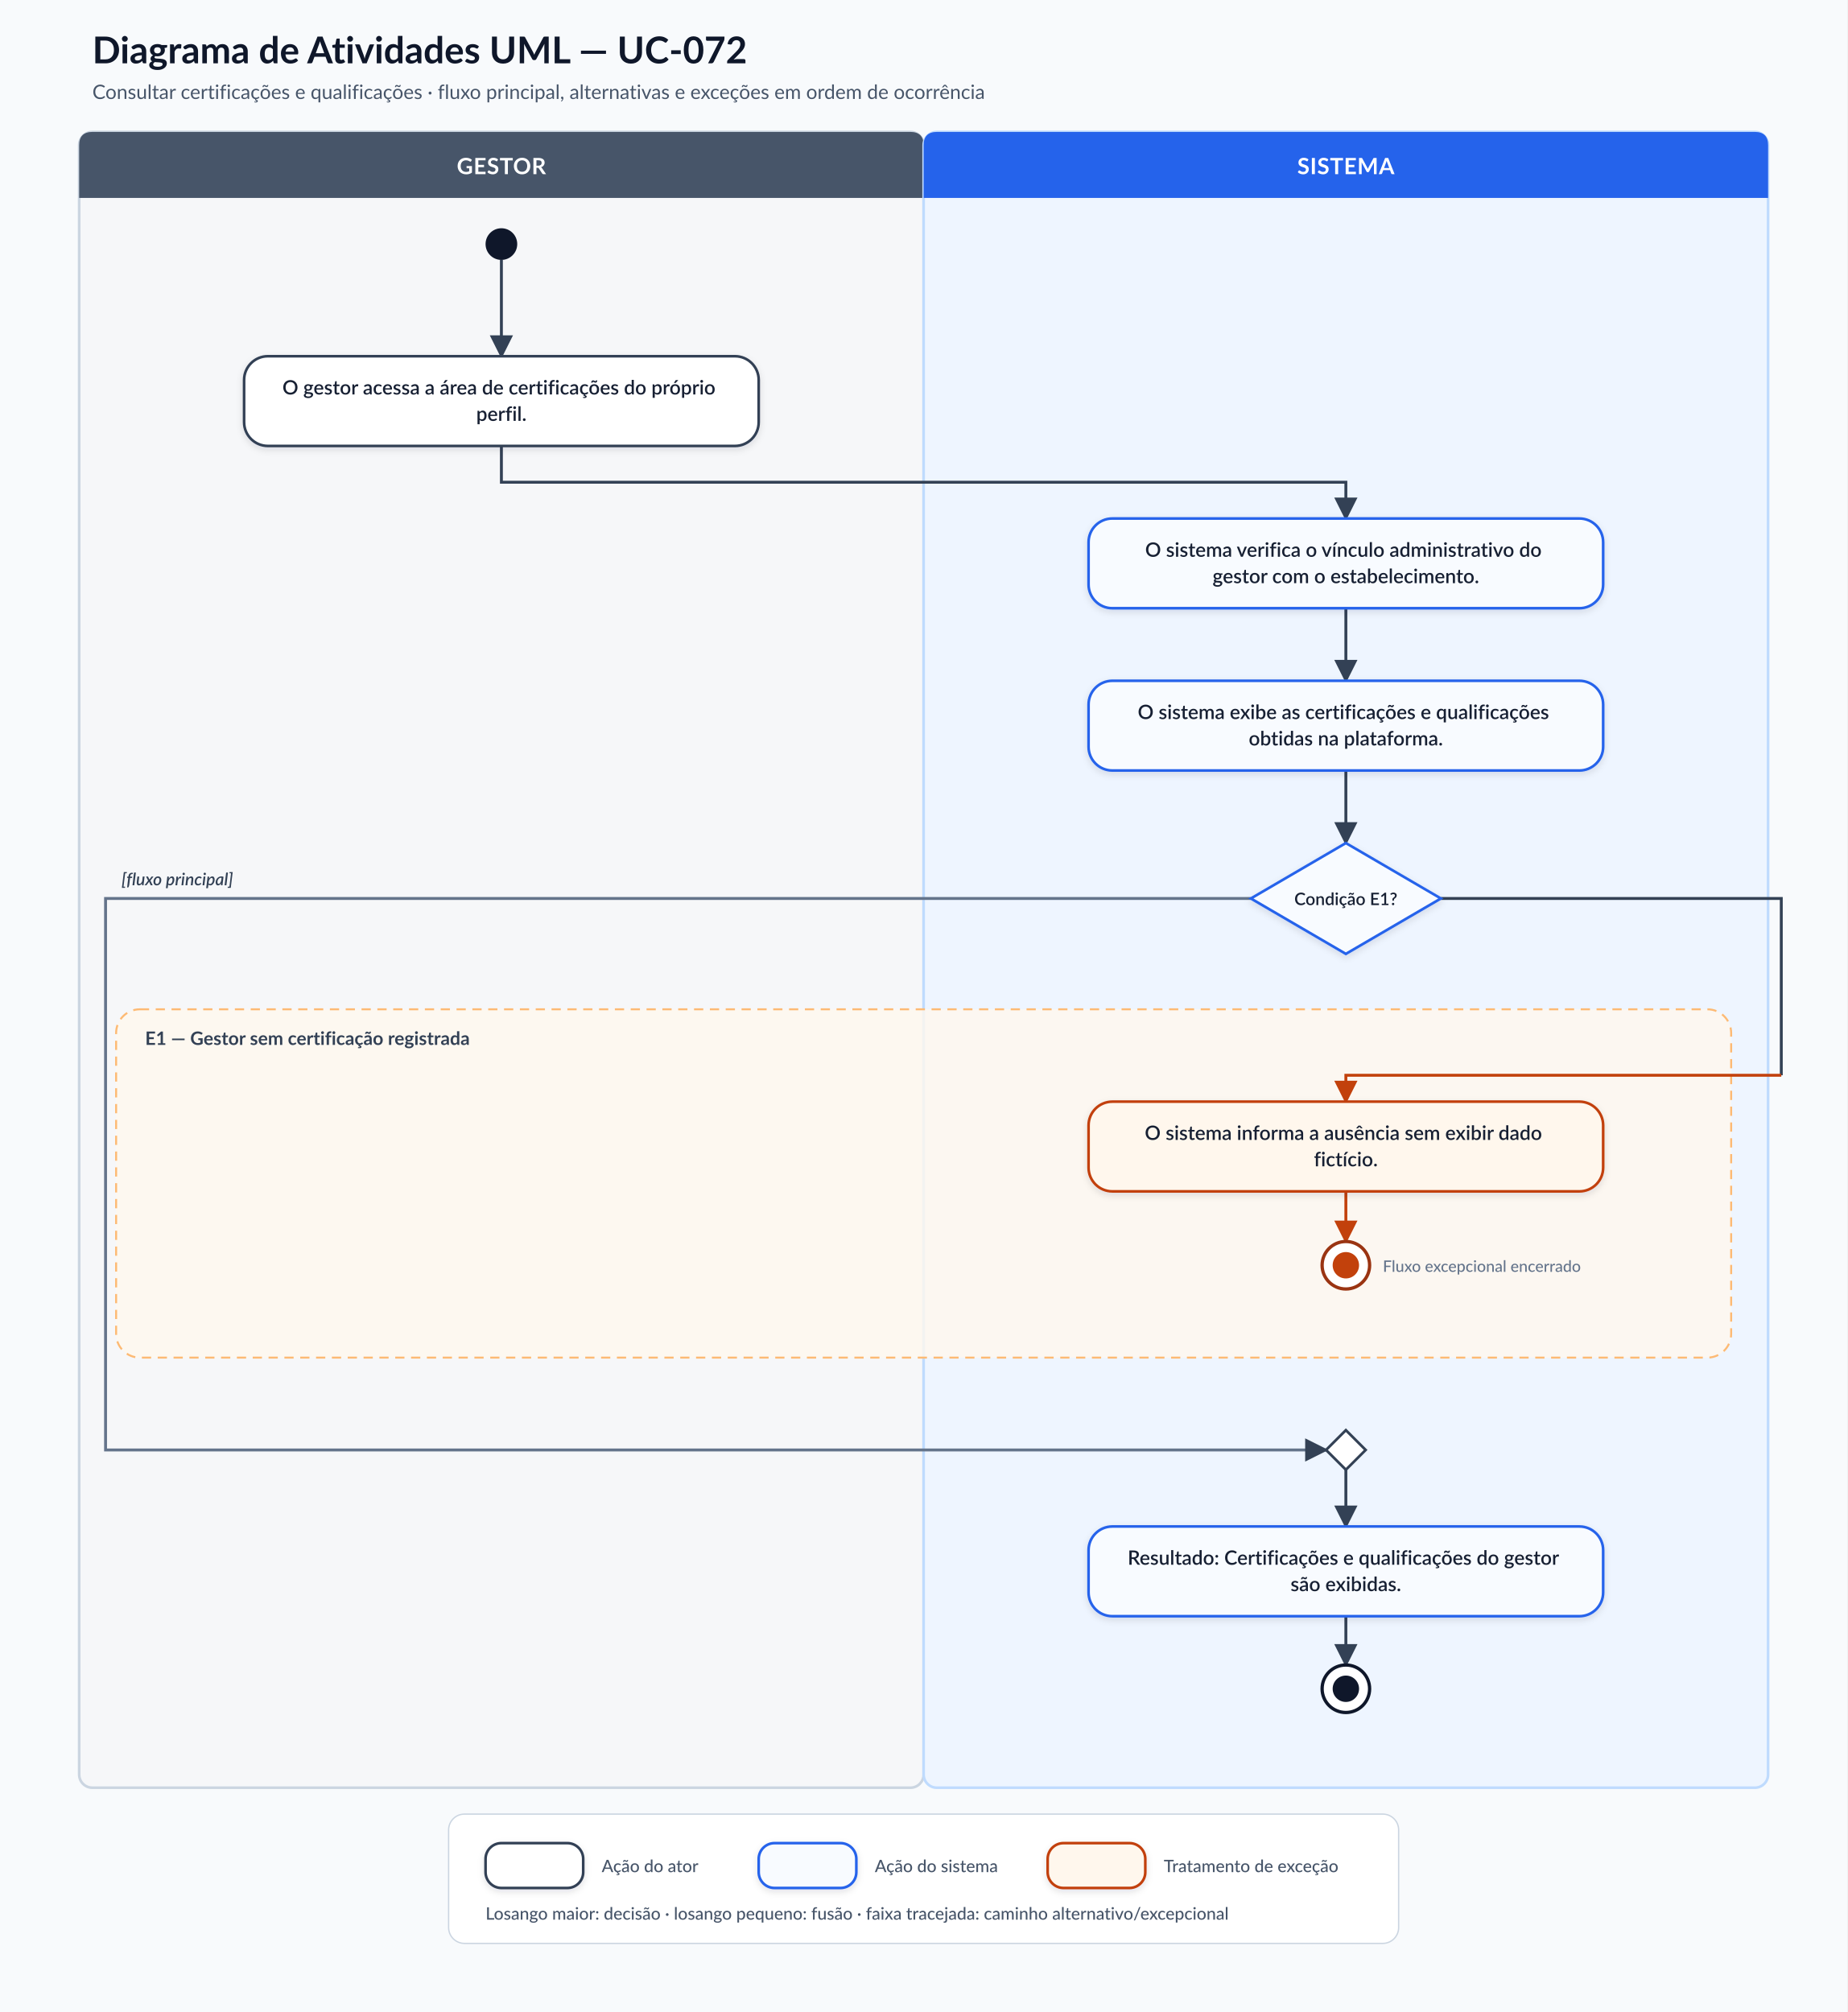
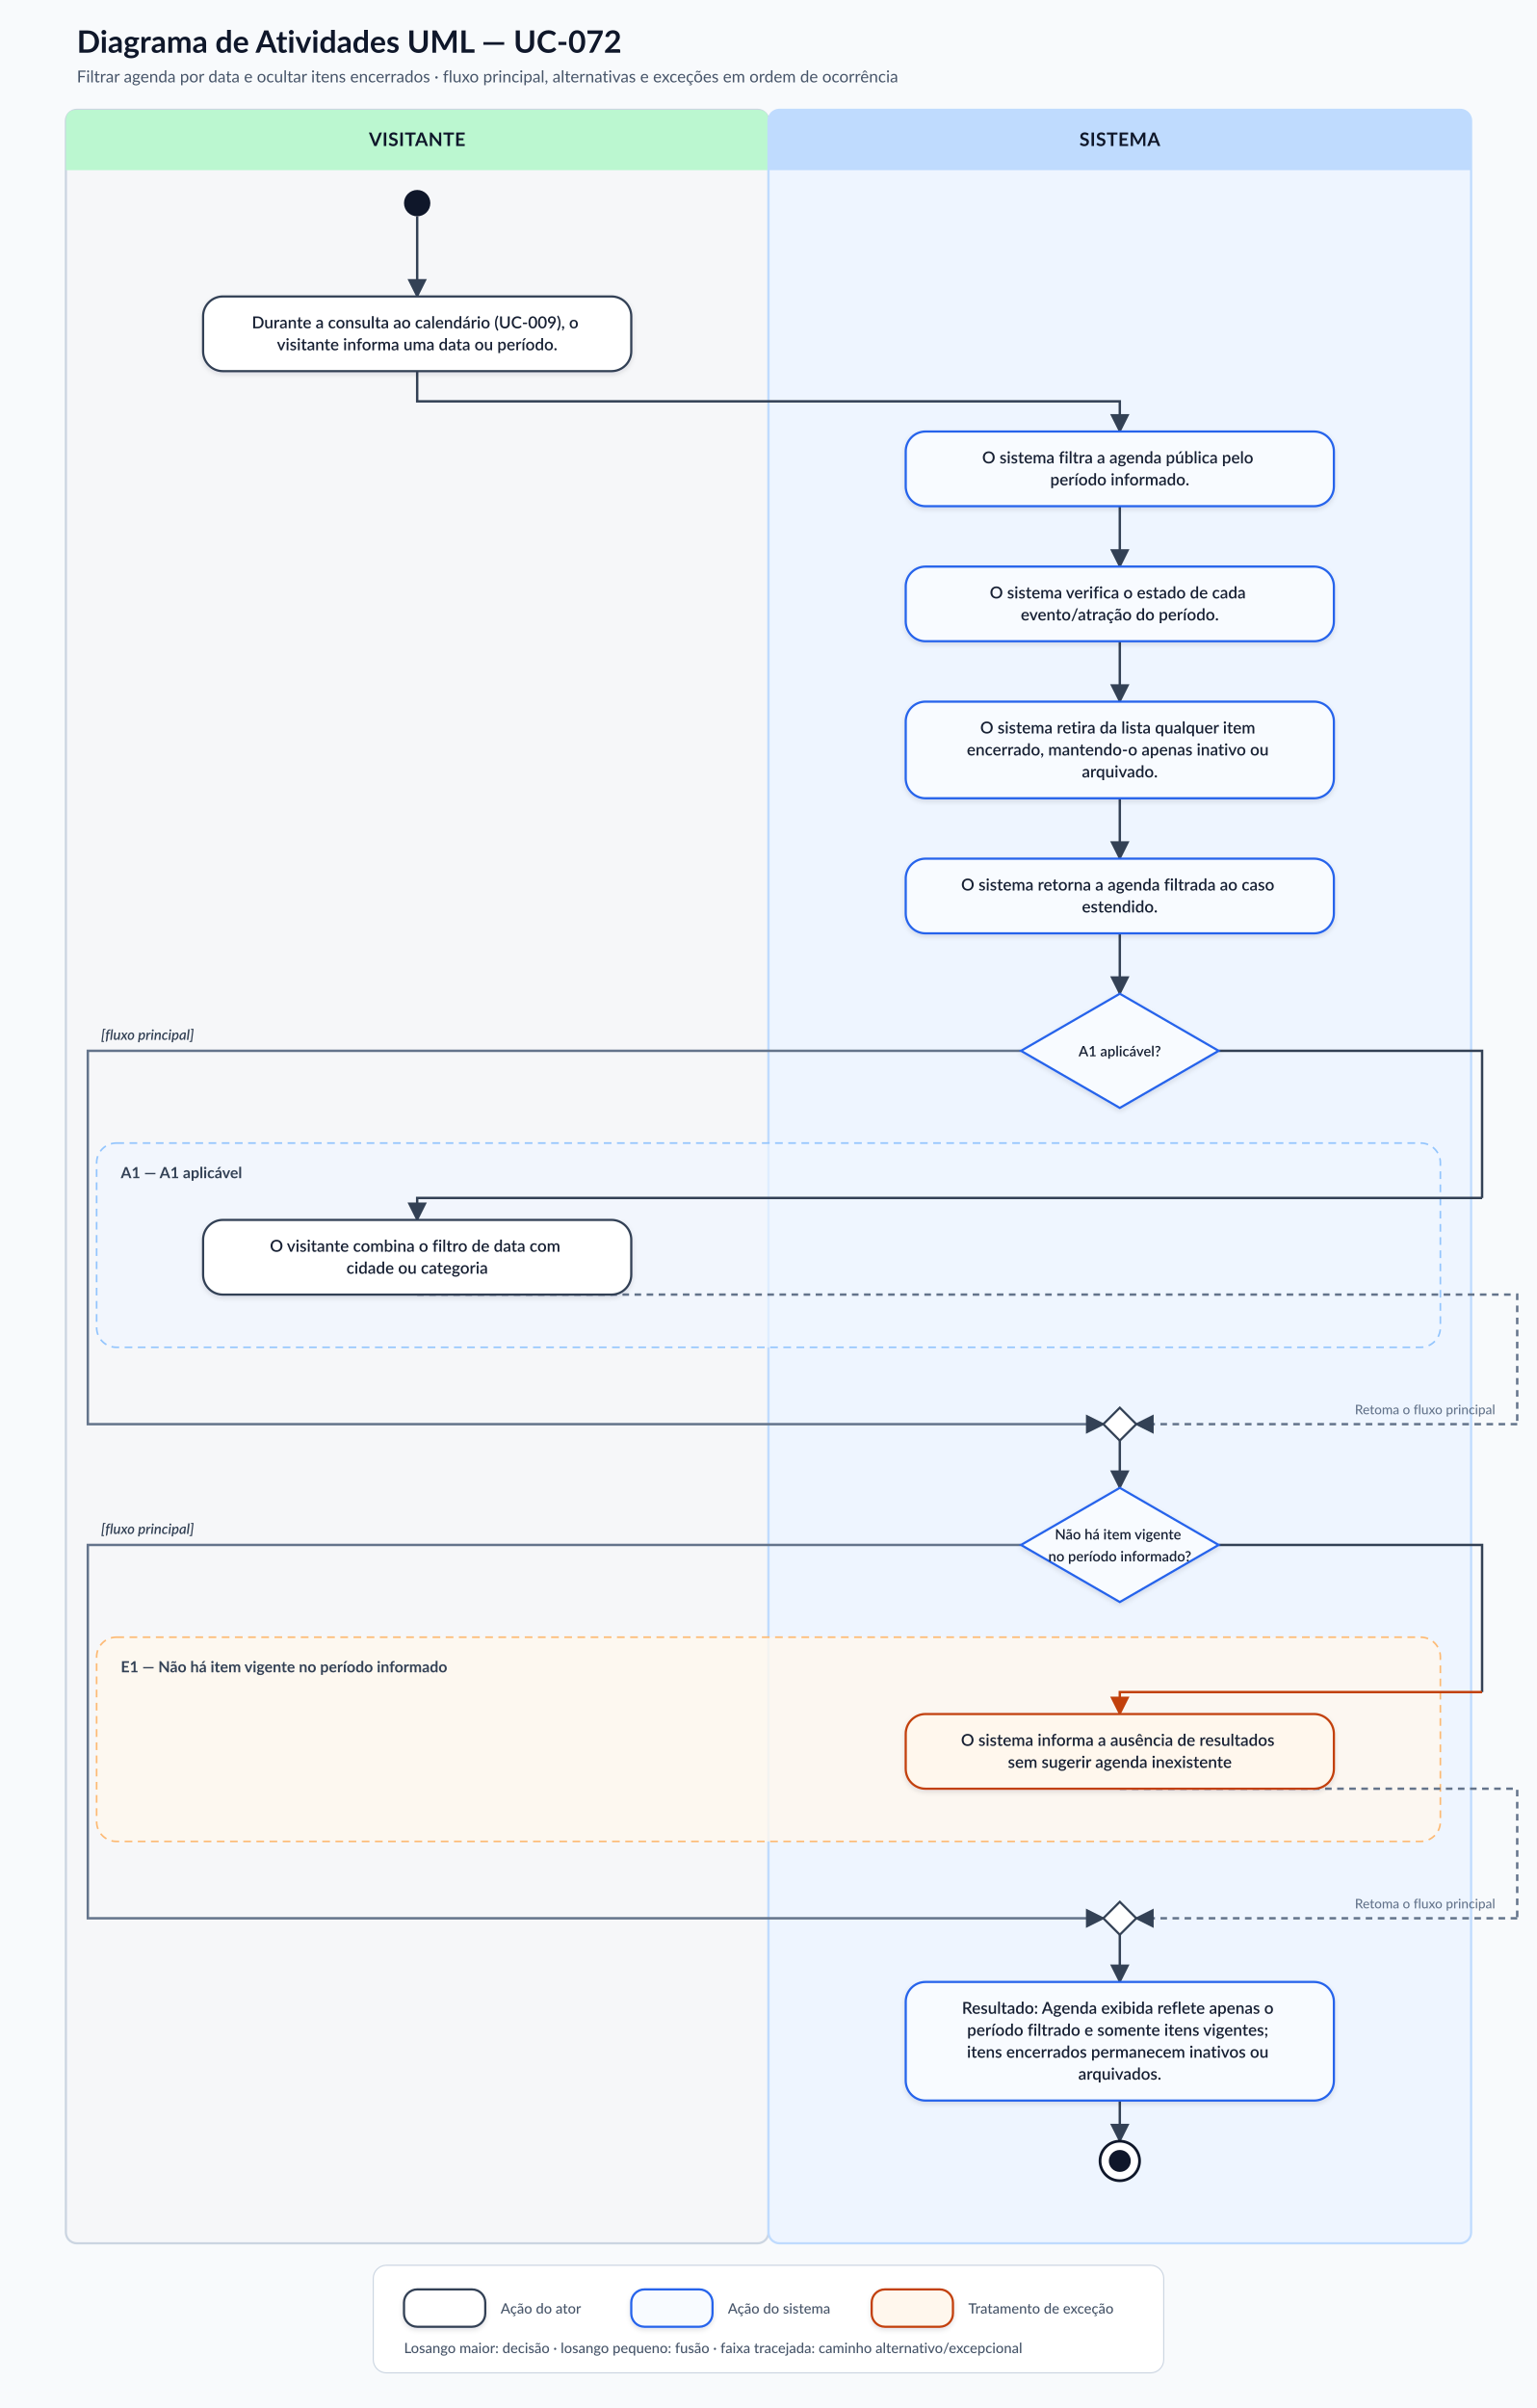
- <svg xmlns="http://www.w3.org/2000/svg" width="1400" height="1525.0" viewBox="0 0 1400 1525.0" role="img" aria-labelledby="title desc">
+ <svg xmlns="http://www.w3.org/2000/svg" width="1400.0" height="2193.0" viewBox="0 0 1400.0 2193.0" role="img" aria-labelledby="title desc">
  <defs>
    <marker id="arrow" viewBox="0 0 10 10" refX="9" refY="5" markerWidth="8" markerHeight="8" orient="auto-start-reverse">
      <path d="M0 0 L10 5 L0 10 z" fill="#334155" />
    </marker>
    <marker id="error-arrow" viewBox="0 0 10 10" refX="9" refY="5" markerWidth="8" markerHeight="8" orient="auto-start-reverse">
      <path d="M0 0 L10 5 L0 10 z" fill="#c2410c" />
    </marker>
    <filter id="shadow" x="-15%" y="-20%" width="130%" height="150%">
      <feDropShadow dx="0" dy="2" stdDeviation="2.5" flood-color="#0f172a" flood-opacity="0.12" />
    </filter>
    <style>
      .title { font: 700 28px "Lato", "DejaVu Sans", sans-serif; fill: #0f172a; }
      .subtitle { font: 400 15px "Lato", "DejaVu Sans", sans-serif; fill: #475569; }
-       .lane-title { font: 700 17px "Lato", "DejaVu Sans", sans-serif; fill: #fff; letter-spacing: .35px; text-anchor: middle; }
+       .lane-title { font: 700 17px "Lato", "DejaVu Sans", sans-serif; fill: #0f172a; letter-spacing: .35px; text-anchor: middle; }
      .node { fill: #fff; stroke: #334155; stroke-width: 2; filter: url(#shadow); }
      .system-node { fill: #f8fbff; stroke: #2563eb; }
      .exception-node { fill: #fff7ed; stroke: #c2410c; }
      .decision { filter: url(#shadow); }
      .merge { fill: #fff; stroke: #334155; stroke-width: 2; }
      .text { font: 600 15px "Lato", "DejaVu Sans", sans-serif; fill: #172033; }
      .small { font: 600 13px "Lato", "DejaVu Sans", sans-serif; fill: #172033; }
      .guard { font: italic 600 13px "Lato", "DejaVu Sans", sans-serif; fill: #334155; }
      .branch-code { font: 700 14px "Lato", "DejaVu Sans", sans-serif; fill: #334155; }
      .result-label { font: 500 12px "Lato", "DejaVu Sans", sans-serif; fill: #64748b; }
      .flow, .main-flow, .error-flow, .return-flow, .branch-bus { fill: none; stroke: #334155; stroke-width: 2.2; marker-end: url(#arrow); }
      .main-flow { stroke: #64748b; }
      .error-flow { stroke: #c2410c; marker-end: url(#error-arrow); }
      .return-flow { stroke: #64748b; stroke-dasharray: 6 5; }
      .branch-bus.no-arrow, .return-flow.no-arrow { marker-end: none; }
      .alternative-band { fill: #eff6ff; fill-opacity: .66; stroke: #93c5fd; stroke-width: 1.5; stroke-dasharray: 7 5; }
      .exception-band { fill: #fff7ed; fill-opacity: .82; stroke: #fdba74; stroke-width: 1.5; stroke-dasharray: 7 5; }
      .legend { font: 500 13px "Lato", "DejaVu Sans", sans-serif; fill: #475569; }
    </style>
  </defs>
-   <rect width="1400" height="1525.0" fill="#f8fafc" />
+   <rect width="1400.0" height="2193.0" fill="#f8fafc" />
  <text class="title" x="70" y="48">Diagrama de Atividades UML — UC-072</text>
-   <text class="subtitle" x="70" y="75">Consultar certificações e qualificações · fluxo principal, alternativas e exceções em ordem de ocorrência</text>
-   <rect x="60.0" y="100" width="640.0" height="1255.0" rx="10" fill="#f6f7f9" stroke="#cbd5e1" stroke-width="2" />
-   <path d="M70.0 100 H690.0 Q700.0 100 700.0 110 V150 H60.0 V110 Q60.0 100 70.0 100 Z" fill="#475569" />
-   <text class="lane-title" x="380.0" y="132">GESTOR</text>
-   <rect x="700.0" y="100" width="640.0" height="1255.0" rx="10" fill="#eef5ff" stroke="#bfdbfe" stroke-width="2" />
-   <path d="M710.0 100 H1330.0 Q1340.0 100 1340.0 110 V150 H700.0 V110 Q700.0 100 710.0 100 Z" fill="#2563eb" />
-   <text class="lane-title" x="1020.0" y="132">SISTEMA</text>
-   <rect class="exception-band" x="88" y="765.0" width="1224.0" height="264.0" rx="18" />
+   <text class="subtitle" x="70" y="75">Filtrar agenda por data e ocultar itens encerrados · fluxo principal, alternativas e exceções em ordem de ocorrência</text>
+   <rect x="60.0" y="100" width="640.0" height="1943.0" rx="10" fill="#f6f7f9" stroke="#cbd5e1" stroke-width="2" />
+   <path d="M70.0 100 H690.0 Q700.0 100 700.0 110 V155 H60.0 V110 Q60.0 100 70.0 100 Z" fill="#BBF7D0" />
+   <text class="lane-title" x="380.0" y="133.0" text-anchor="middle">
+     <tspan x="380.0" y="133.0">VISITANTE</tspan>
+   </text>
+   <rect x="700.0" y="100" width="640.0" height="1943.0" rx="10" fill="#eef5ff" stroke="#bfdbfe" stroke-width="2" />
+   <path d="M710.0 100 H1330.0 Q1340.0 100 1340.0 110 V155 H700.0 V110 Q700.0 100 710.0 100 Z" fill="#BFDBFE" />
+   <text class="lane-title" x="1020.0" y="133.0" text-anchor="middle">
+     <tspan x="1020.0" y="133.0">SISTEMA</tspan>
+   </text>
+   <rect class="alternative-band" x="88" y="1041.0" width="1224.0" height="186.0" rx="18" />
+   <rect class="exception-band" x="88" y="1491.0" width="1224.0" height="186.0" rx="18" />
  <path class="flow" d="M380.0 197.0 V270.0" />
  <path class="flow" d="M380.0 338.0 V365.5 H1020.0 V393.0" />
  <path class="flow" d="M1020.0 461.0 V516.0" />
  <path class="flow" d="M1020.0 584.0 V639.0" />
-   <path class="main-flow" d="M948.0 681.0 H80.0 V1099.0 H1005.0" />
-   <path class="branch-bus no-arrow" d="M1092.0 681.0 H1350.0 V815.0" />
-   <path class="error-flow" d="M1350.0 815.0 H1020.0 V835.0" />
-   <path class="error-flow" d="M1020.0 903.0 V941.0" />
-   <path class="flow" d="M1020.0 1114.0 V1157.0" />
-   <path class="flow" d="M1020.0 1225.0 V1262.0" />
+   <path class="flow" d="M1020.0 727.0 V782.0" />
+   <path class="flow" d="M1020.0 850.0 V905.0" />
+   <path class="branch-bus no-arrow" d="M1110.0 957.0 H1350.0 V1091.0" />
+   <path class="flow" d="M1350.0 1091.0 H380.0 V1111.0" />
+   <path class="main-flow" d="M930.0 957.0 H80.0 V1297.0 H1005.0" />
+   <path class="return-flow no-arrow" d="M380.0 1179.0 H1382.0 V1297.0" />
+   <path class="return-flow" d="M1382.0 1297.0 H1035.0" />
+   <path class="flow" d="M1020.0 1312.0 V1355.0" />
+   <path class="branch-bus no-arrow" d="M1110.0 1407.0 H1350.0 V1541.0" />
+   <path class="error-flow" d="M1350.0 1541.0 H1020.0 V1561.0" />
+   <path class="main-flow" d="M930.0 1407.0 H80.0 V1747.0 H1005.0" />
+   <path class="return-flow no-arrow" d="M1020.0 1629.0 H1382.0 V1747.0" />
+   <path class="return-flow" d="M1382.0 1747.0 H1035.0" />
+   <path class="flow" d="M1020.0 1762.0 V1805.0" />
+   <path class="flow" d="M1020.0 1913.0 V1950.0" />
  <circle cx="380.0" cy="185" r="12" fill="#0f172a" />
  <rect class="node" x="185.0" y="270.0" width="390.0" height="68.0" rx="18" />
  <text class="text" x="380.0" y="299.0" text-anchor="middle">
-     <tspan x="380.0" y="299.0">O gestor acessa a área de certificações do próprio</tspan>
-     <tspan x="380.0" y="319.0">perfil.</tspan>
+     <tspan x="380.0" y="299.0">Durante a consulta ao calendário (UC-009), o</tspan>
+     <tspan x="380.0" y="319.0">visitante informa uma data ou período.</tspan>
  </text>
  <rect class="node system-node" x="825.0" y="393.0" width="390.0" height="68.0" rx="18" />
  <text class="text" x="1020.0" y="422.0" text-anchor="middle">
-     <tspan x="1020.0" y="422.0">O sistema verifica o vínculo administrativo do</tspan>
-     <tspan x="1020.0" y="442.0">gestor com o estabelecimento.</tspan>
+     <tspan x="1020.0" y="422.0">O sistema filtra a agenda pública pelo</tspan>
+     <tspan x="1020.0" y="442.0">período informado.</tspan>
  </text>
  <rect class="node system-node" x="825.0" y="516.0" width="390.0" height="68.0" rx="18" />
  <text class="text" x="1020.0" y="545.0" text-anchor="middle">
-     <tspan x="1020.0" y="545.0">O sistema exibe as certificações e qualificações</tspan>
-     <tspan x="1020.0" y="565.0">obtidas na plataforma.</tspan>
+     <tspan x="1020.0" y="545.0">O sistema verifica o estado de cada</tspan>
+     <tspan x="1020.0" y="565.0">evento/atração do período.</tspan>
  </text>
-   <polygon class="node system-node decision" points="1020.0,639.0 1092.0,681.0 1020.0,723.0 948.0,681.0" />
-   <text class="small" x="1020.0" y="686.0" text-anchor="middle">
-     <tspan x="1020.0" y="686.0">Condição E1?</tspan>
+   <rect class="node system-node" x="825.0" y="639.0" width="390.0" height="88.0" rx="18" />
+   <text class="text" x="1020.0" y="668.0" text-anchor="middle">
+     <tspan x="1020.0" y="668.0">O sistema retira da lista qualquer item</tspan>
+     <tspan x="1020.0" y="688.0">encerrado, mantendo-o apenas inativo ou</tspan>
+     <tspan x="1020.0" y="708.0">arquivado.</tspan>
  </text>
-   <rect class="node exception-node" x="825.0" y="835.0" width="390.0" height="68.0" rx="18" />
-   <text class="text" x="1020.0" y="864.0" text-anchor="middle">
-     <tspan x="1020.0" y="864.0">O sistema informa a ausência sem exibir dado</tspan>
-     <tspan x="1020.0" y="884.0">fictício.</tspan>
+   <rect class="node system-node" x="825.0" y="782.0" width="390.0" height="68.0" rx="18" />
+   <text class="text" x="1020.0" y="811.0" text-anchor="middle">
+     <tspan x="1020.0" y="811.0">O sistema retorna a agenda filtrada ao caso</tspan>
+     <tspan x="1020.0" y="831.0">estendido.</tspan>
  </text>
-   <circle cx="1020.0" cy="959.0" r="18" fill="#fff" stroke="#9a3412" stroke-width="2.5" />
-   <circle cx="1020.0" cy="959.0" r="10" fill="#c2410c" />
-   <polygon class="merge" points="1020.0,1084.0 1035.0,1099.0 1020.0,1114.0 1005.0,1099.0" />
-   <rect class="node system-node" x="825.0" y="1157.0" width="390.0" height="68.0" rx="18" />
-   <text class="text" x="1020.0" y="1186.0" text-anchor="middle">
-     <tspan x="1020.0" y="1186.0">Resultado: Certificações e qualificações do gestor</tspan>
-     <tspan x="1020.0" y="1206.0">são exibidas.</tspan>
+   <polygon class="node system-node decision" points="1020.0,905.0 1110.0,957.0 1020.0,1009.0 930.0,957.0" />
+   <text class="small" x="1020.0" y="962.0" text-anchor="middle">
+     <tspan x="1020.0" y="962.0">A1 aplicável?</tspan>
  </text>
-   <circle cx="1020.0" cy="1280.0" r="18" fill="#fff" stroke="#0f172a" stroke-width="2.5" />
-   <circle cx="1020.0" cy="1280.0" r="10" fill="#0f172a" />
-   <text class="branch-code" x="110" y="792.0">
-     <tspan x="110" y="792.0">E1 — Gestor sem certificação registrada</tspan>
+   <rect class="node" x="185.0" y="1111.0" width="390.0" height="68.0" rx="18" />
+   <text class="text" x="380.0" y="1140.0" text-anchor="middle">
+     <tspan x="380.0" y="1140.0">O visitante combina o filtro de data com</tspan>
+     <tspan x="380.0" y="1160.0">cidade ou categoria</tspan>
  </text>
-   <text class="guard" x="92" y="671.0">[fluxo principal]</text>
-   <text class="result-label" x="1048.0" y="964.0">Fluxo excepcional encerrado</text>
-   <g transform="translate(340.0 1375.0)">
+   <polygon class="merge" points="1020.0,1282.0 1035.0,1297.0 1020.0,1312.0 1005.0,1297.0" />
+   <polygon class="node system-node decision" points="1020.0,1355.0 1110.0,1407.0 1020.0,1459.0 930.0,1407.0" />
+   <text class="small" x="1020.0" y="1402.0" text-anchor="middle">
+     <tspan x="1020.0" y="1402.0">Não há item vigente</tspan>
+     <tspan x="1020.0" y="1422.0">no período informado?</tspan>
+   </text>
+   <rect class="node exception-node" x="825.0" y="1561.0" width="390.0" height="68.0" rx="18" />
+   <text class="text" x="1020.0" y="1590.0" text-anchor="middle">
+     <tspan x="1020.0" y="1590.0">O sistema informa a ausência de resultados</tspan>
+     <tspan x="1020.0" y="1610.0">sem sugerir agenda inexistente</tspan>
+   </text>
+   <polygon class="merge" points="1020.0,1732.0 1035.0,1747.0 1020.0,1762.0 1005.0,1747.0" />
+   <rect class="node system-node" x="825.0" y="1805.0" width="390.0" height="108.0" rx="18" />
+   <text class="text" x="1020.0" y="1834.0" text-anchor="middle">
+     <tspan x="1020.0" y="1834.0">Resultado: Agenda exibida reflete apenas o</tspan>
+     <tspan x="1020.0" y="1854.0">período filtrado e somente itens vigentes;</tspan>
+     <tspan x="1020.0" y="1874.0">itens encerrados permanecem inativos ou</tspan>
+     <tspan x="1020.0" y="1894.0">arquivados.</tspan>
+   </text>
+   <circle cx="1020.0" cy="1968.0" r="18" fill="#fff" stroke="#0f172a" stroke-width="2.5" />
+   <circle cx="1020.0" cy="1968.0" r="10" fill="#0f172a" />
+   <text class="result-label" x="1362.0" y="1288.0" text-anchor="end">Retoma o fluxo principal</text>
+   <text class="branch-code" x="110.0" y="1073.0" text-anchor="start">
+     <tspan x="110.0" y="1073.0">A1 — A1 aplicável</tspan>
+   </text>
+   <text class="guard" x="92" y="947.0">[fluxo principal]</text>
+   <text class="result-label" x="1362.0" y="1738.0" text-anchor="end">Retoma o fluxo principal</text>
+   <text class="branch-code" x="110.0" y="1523.0" text-anchor="start">
+     <tspan x="110.0" y="1523.0">E1 — Não há item vigente no período informado</tspan>
+   </text>
+   <text class="guard" x="92" y="1397.0">[fluxo principal]</text>
+   <g transform="translate(340.0 2063.0)">
    <rect x="0" y="0" width="720" height="98" rx="12" fill="#fff" stroke="#cbd5e1" />
    <rect class="node" x="28" y="22" width="74" height="34" rx="12" />
    <text class="legend" x="116" y="44">Ação do ator</text>
    <rect class="node system-node" x="235" y="22" width="74" height="34" rx="12" />
    <text class="legend" x="323" y="44">Ação do sistema</text>
    <rect class="node exception-node" x="454" y="22" width="74" height="34" rx="12" />
    <text class="legend" x="542" y="44">Tratamento de exceção</text>
    <text class="legend" x="28" y="80">Losango maior: decisão · losango pequeno: fusão · faixa tracejada: caminho alternativo/excepcional</text>
  </g>
</svg>
